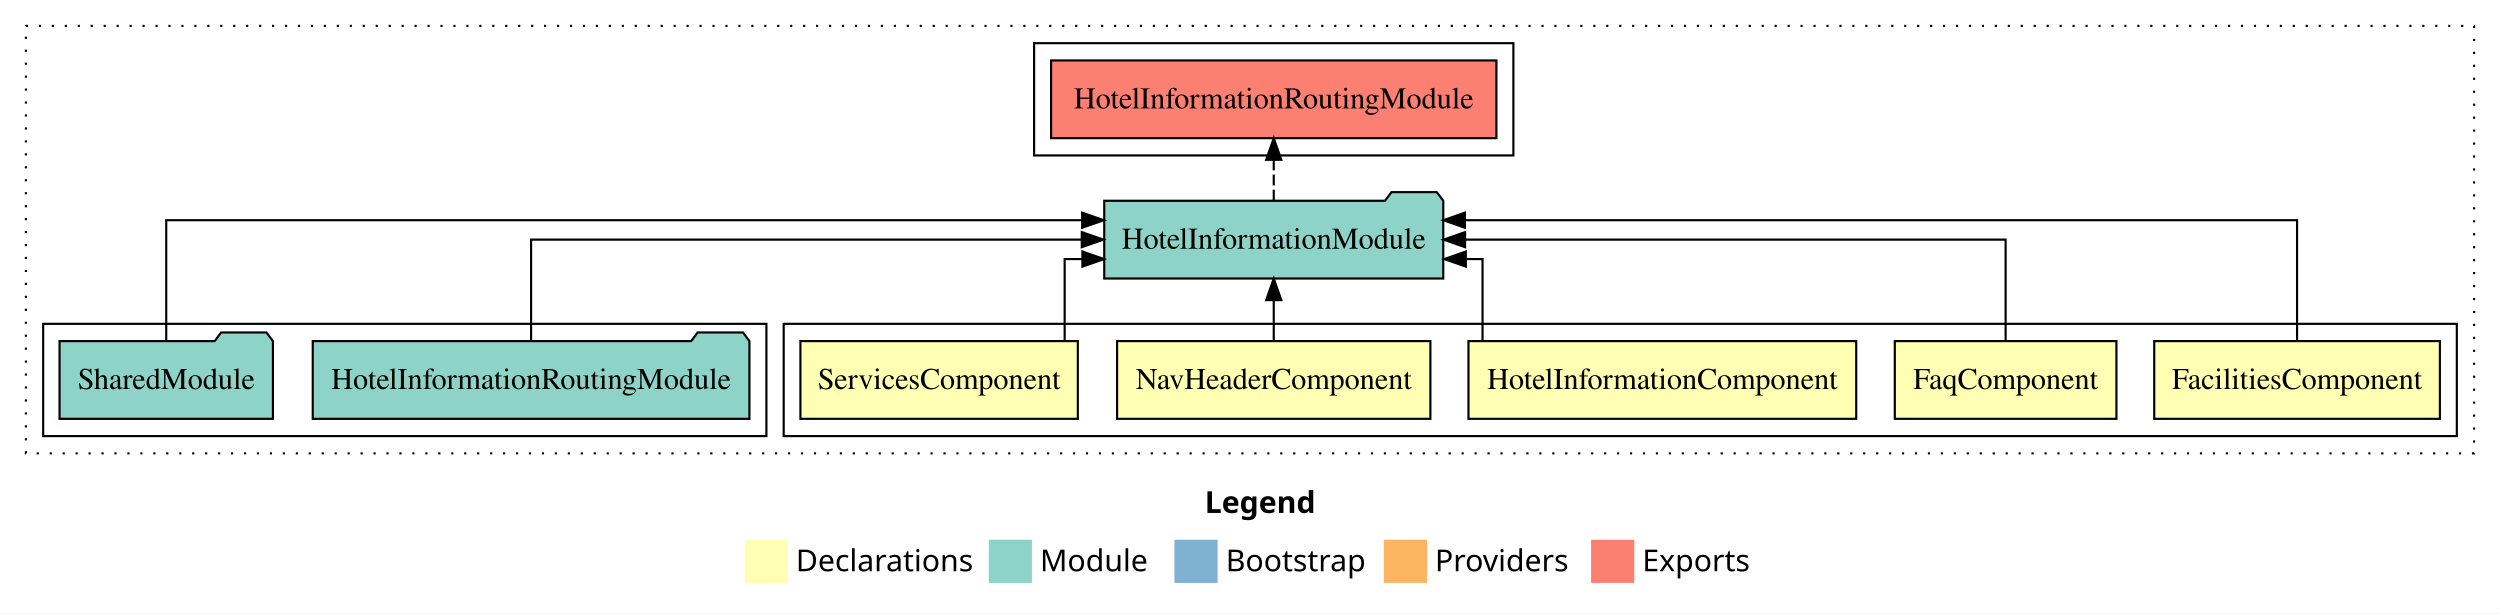
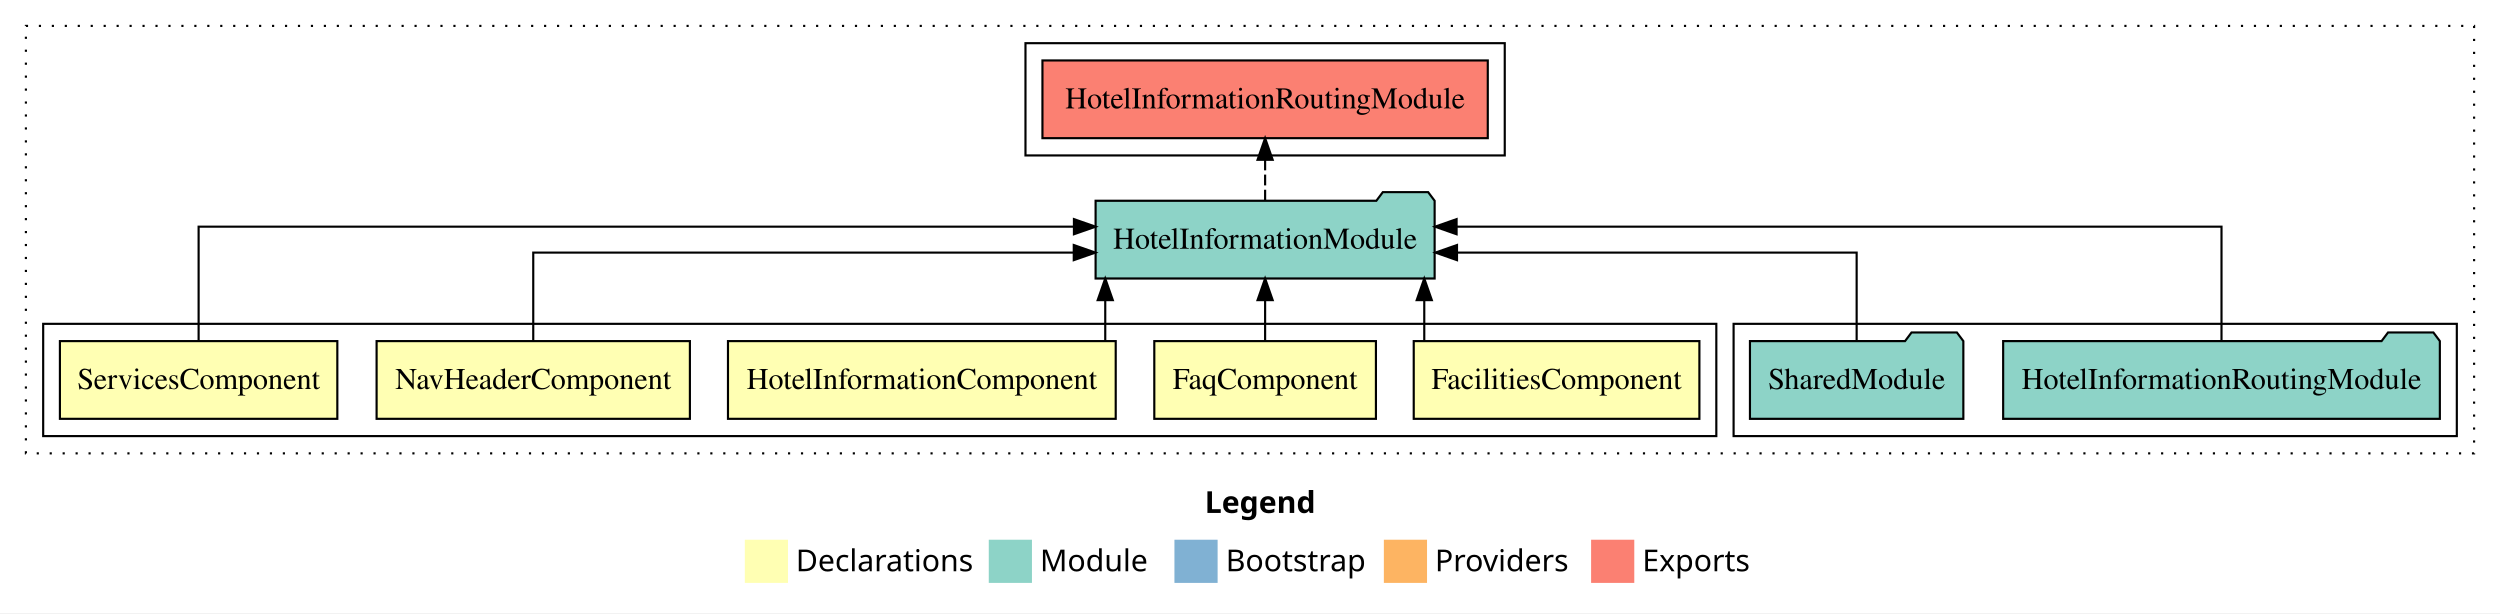
<svg xmlns="http://www.w3.org/2000/svg" width="1158pt" height="284pt" viewBox="0.00 0.00 1158.00 284.00">
  <g id="graph0" class="graph" transform="scale(1 1) rotate(0) translate(4 280)">
    <polygon fill="white" stroke="transparent" points="-4,4 -4,-280 1154,-280 1154,4 -4,4" />
    <text text-anchor="start" x="554.01" y="-42.4" font-family="sans-serif" font-weight="bold" font-size="14.00">Legend</text>
    <polygon fill="#ffffb3" stroke="transparent" points="341,-10 341,-30 361,-30 361,-10 341,-10" />
    <text text-anchor="start" x="364.63" y="-15.4" font-family="sans-serif" font-size="14.00">  Declarations</text>
    <polygon fill="#8dd3c7" stroke="transparent" points="454,-10 454,-30 474,-30 474,-10 454,-10" />
    <text text-anchor="start" x="477.73" y="-15.4" font-family="sans-serif" font-size="14.00">  Module</text>
    <polygon fill="#80b1d3" stroke="transparent" points="540,-10 540,-30 560,-30 560,-10 540,-10" />
    <text text-anchor="start" x="563.78" y="-15.4" font-family="sans-serif" font-size="14.00">  Bootstrap</text>
    <polygon fill="#fdb462" stroke="transparent" points="637,-10 637,-30 657,-30 657,-10 637,-10" />
    <text text-anchor="start" x="660.67" y="-15.4" font-family="sans-serif" font-size="14.00">  Providers</text>
    <polygon fill="#fb8072" stroke="transparent" points="733,-10 733,-30 753,-30 753,-10 733,-10" />
    <text text-anchor="start" x="756.73" y="-15.4" font-family="sans-serif" font-size="14.00">  Exports</text>
    <g id="clust1" class="cluster">
      <polygon fill="none" stroke="black" stroke-dasharray="1,5" points="8,-70 8,-268 1142,-268 1142,-70 8,-70" />
    </g>
-     <g id="clust2" class="cluster">
-       <polygon fill="none" stroke="black" points="359,-78 359,-130 1134,-130 1134,-78 359,-78" />
+     <g id="clust8" class="cluster">
+       <polygon fill="none" stroke="black" points="799,-78 799,-130 1134,-130 1134,-78 799,-78" />
    </g>
    <g id="clust9" class="cluster">
-       <polygon fill="none" stroke="black" points="475,-208 475,-260 697,-260 697,-208 475,-208" />
+       <polygon fill="none" stroke="black" points="471,-208 471,-260 693,-260 693,-208 471,-208" />
    </g>
-     <g id="clust8" class="cluster">
-       <polygon fill="none" stroke="black" points="16,-78 16,-130 351,-130 351,-78 16,-78" />
+     <g id="clust2" class="cluster">
+       <polygon fill="none" stroke="black" points="16,-78 16,-130 791,-130 791,-78 16,-78" />
    </g>
    <g id="node1" class="node">
-       <polygon fill="#ffffb3" stroke="black" points="1126.16,-122 993.84,-122 993.84,-86 1126.16,-86 1126.16,-122" />
-       <text text-anchor="middle" x="1060" y="-99.8" font-family="Times,serif" font-size="14.00">FacilitiesComponent</text>
+       <polygon fill="#ffffb3" stroke="black" points="783.16,-122 650.84,-122 650.84,-86 783.16,-86 783.16,-122" />
+       <text text-anchor="middle" x="717" y="-99.8" font-family="Times,serif" font-size="14.00">FacilitiesComponent</text>
    </g>
    <g id="node6" class="node">
-       <polygon fill="#8dd3c7" stroke="black" points="664.52,-187 661.52,-191 640.52,-191 637.52,-187 507.48,-187 507.48,-151 664.52,-151 664.52,-187" />
-       <text text-anchor="middle" x="586" y="-164.8" font-family="Times,serif" font-size="14.00">HotelInformationModule</text>
+       <polygon fill="#8dd3c7" stroke="black" points="660.52,-187 657.52,-191 636.52,-191 633.52,-187 503.48,-187 503.48,-151 660.52,-151 660.52,-187" />
+       <text text-anchor="middle" x="582" y="-164.8" font-family="Times,serif" font-size="14.00">HotelInformationModule</text>
    </g>
    <g id="edge1" class="edge">
-       <path fill="none" stroke="black" d="M1060,-122.29C1060,-144.21 1060,-178 1060,-178 1060,-178 674.54,-178 674.54,-178" />
-       <polygon fill="black" stroke="black" points="674.54,-174.5 664.54,-178 674.54,-181.5 674.54,-174.5" />
+       <path fill="none" stroke="black" d="M655.72,-122.11C655.72,-122.11 655.72,-140.99 655.72,-140.99" />
+       <polygon fill="black" stroke="black" points="652.22,-140.99 655.72,-150.99 659.22,-140.99 652.22,-140.99" />
    </g>
    <g id="node2" class="node">
-       <polygon fill="#ffffb3" stroke="black" points="976.33,-122 873.67,-122 873.67,-86 976.33,-86 976.33,-122" />
-       <text text-anchor="middle" x="925" y="-99.8" font-family="Times,serif" font-size="14.00">FaqComponent</text>
+       <polygon fill="#ffffb3" stroke="black" points="633.33,-122 530.67,-122 530.67,-86 633.33,-86 633.33,-122" />
+       <text text-anchor="middle" x="582" y="-99.8" font-family="Times,serif" font-size="14.00">FaqComponent</text>
    </g>
    <g id="edge2" class="edge">
-       <path fill="none" stroke="black" d="M925,-122.11C925,-141.34 925,-169 925,-169 925,-169 674.63,-169 674.63,-169" />
-       <polygon fill="black" stroke="black" points="674.63,-165.5 664.63,-169 674.63,-172.5 674.63,-165.5" />
+       <path fill="none" stroke="black" d="M582,-122.11C582,-122.11 582,-140.99 582,-140.99" />
+       <polygon fill="black" stroke="black" points="578.5,-140.99 582,-150.99 585.5,-140.99 578.5,-140.99" />
    </g>
    <g id="node3" class="node">
-       <polygon fill="#ffffb3" stroke="black" points="855.8,-122 676.2,-122 676.2,-86 855.8,-86 855.8,-122" />
-       <text text-anchor="middle" x="766" y="-99.8" font-family="Times,serif" font-size="14.00">HotelInformationComponent</text>
+       <polygon fill="#ffffb3" stroke="black" points="512.8,-122 333.2,-122 333.2,-86 512.8,-86 512.8,-122" />
+       <text text-anchor="middle" x="423" y="-99.8" font-family="Times,serif" font-size="14.00">HotelInformationComponent</text>
    </g>
    <g id="edge3" class="edge">
-       <path fill="none" stroke="black" d="M682.71,-122.03C682.71,-138.4 682.71,-160 682.71,-160 682.71,-160 674.97,-160 674.97,-160" />
-       <polygon fill="black" stroke="black" points="674.97,-156.5 664.97,-160 674.97,-163.5 674.97,-156.5" />
+       <path fill="none" stroke="black" d="M507.95,-122.11C507.95,-122.11 507.95,-140.99 507.95,-140.99" />
+       <polygon fill="black" stroke="black" points="504.45,-140.99 507.95,-150.99 511.45,-140.99 504.45,-140.99" />
    </g>
    <g id="node4" class="node">
-       <polygon fill="#ffffb3" stroke="black" points="658.56,-122 513.44,-122 513.44,-86 658.56,-86 658.56,-122" />
-       <text text-anchor="middle" x="586" y="-99.8" font-family="Times,serif" font-size="14.00">NavHeaderComponent</text>
+       <polygon fill="#ffffb3" stroke="black" points="315.56,-122 170.44,-122 170.44,-86 315.56,-86 315.56,-122" />
+       <text text-anchor="middle" x="243" y="-99.8" font-family="Times,serif" font-size="14.00">NavHeaderComponent</text>
    </g>
    <g id="edge4" class="edge">
-       <path fill="none" stroke="black" d="M586,-122.11C586,-122.11 586,-140.99 586,-140.99" />
-       <polygon fill="black" stroke="black" points="582.5,-140.99 586,-150.99 589.5,-140.99 582.5,-140.99" />
+       <path fill="none" stroke="black" d="M243,-122.02C243,-139.37 243,-163 243,-163 243,-163 493.37,-163 493.37,-163" />
+       <polygon fill="black" stroke="black" points="493.37,-166.5 503.37,-163 493.37,-159.5 493.37,-166.5" />
    </g>
    <g id="node5" class="node">
-       <polygon fill="#ffffb3" stroke="black" points="495.25,-122 366.75,-122 366.75,-86 495.25,-86 495.25,-122" />
-       <text text-anchor="middle" x="431" y="-99.8" font-family="Times,serif" font-size="14.00">ServicesComponent</text>
+       <polygon fill="#ffffb3" stroke="black" points="152.25,-122 23.75,-122 23.75,-86 152.25,-86 152.25,-122" />
+       <text text-anchor="middle" x="88" y="-99.8" font-family="Times,serif" font-size="14.00">ServicesComponent</text>
    </g>
    <g id="edge5" class="edge">
-       <path fill="none" stroke="black" d="M489.15,-122.03C489.15,-138.4 489.15,-160 489.15,-160 489.15,-160 497.37,-160 497.37,-160" />
-       <polygon fill="black" stroke="black" points="497.37,-163.5 507.37,-160 497.37,-156.5 497.37,-163.5" />
+       <path fill="none" stroke="black" d="M88,-122.28C88,-143.32 88,-175 88,-175 88,-175 493.45,-175 493.45,-175" />
+       <polygon fill="black" stroke="black" points="493.45,-178.5 503.45,-175 493.45,-171.5 493.45,-178.5" />
    </g>
    <g id="node9" class="node">
-       <polygon fill="#fb8072" stroke="black" points="689.14,-252 482.86,-252 482.86,-216 689.14,-216 689.14,-252" />
-       <text text-anchor="middle" x="586" y="-229.8" font-family="Times,serif" font-size="14.00">HotelInformationRoutingModule </text>
+       <polygon fill="#fb8072" stroke="black" points="685.14,-252 478.86,-252 478.86,-216 685.14,-216 685.14,-252" />
+       <text text-anchor="middle" x="582" y="-229.8" font-family="Times,serif" font-size="14.00">HotelInformationRoutingModule </text>
    </g>
    <g id="edge8" class="edge">
-       <path fill="none" stroke="black" stroke-dasharray="5,2" d="M586,-187.11C586,-187.11 586,-205.99 586,-205.99" />
-       <polygon fill="black" stroke="black" points="582.5,-205.99 586,-215.99 589.5,-205.99 582.5,-205.99" />
+       <path fill="none" stroke="black" stroke-dasharray="5,2" d="M582,-187.11C582,-187.11 582,-205.99 582,-205.99" />
+       <polygon fill="black" stroke="black" points="578.5,-205.99 582,-215.99 585.5,-205.99 578.5,-205.99" />
    </g>
    <g id="node7" class="node">
-       <polygon fill="#8dd3c7" stroke="black" points="343.14,-122 340.14,-126 319.14,-126 316.14,-122 140.86,-122 140.86,-86 343.14,-86 343.14,-122" />
-       <text text-anchor="middle" x="242" y="-99.8" font-family="Times,serif" font-size="14.00">HotelInformationRoutingModule</text>
+       <polygon fill="#8dd3c7" stroke="black" points="1126.14,-122 1123.14,-126 1102.14,-126 1099.14,-122 923.86,-122 923.86,-86 1126.14,-86 1126.14,-122" />
+       <text text-anchor="middle" x="1025" y="-99.8" font-family="Times,serif" font-size="14.00">HotelInformationRoutingModule</text>
    </g>
    <g id="edge6" class="edge">
-       <path fill="none" stroke="black" d="M242,-122.11C242,-141.34 242,-169 242,-169 242,-169 497.08,-169 497.08,-169" />
-       <polygon fill="black" stroke="black" points="497.08,-172.5 507.08,-169 497.08,-165.5 497.08,-172.5" />
+       <path fill="none" stroke="black" d="M1025,-122.28C1025,-143.32 1025,-175 1025,-175 1025,-175 670.69,-175 670.69,-175" />
+       <polygon fill="black" stroke="black" points="670.69,-171.5 660.69,-175 670.69,-178.5 670.69,-171.5" />
    </g>
    <g id="node8" class="node">
-       <polygon fill="#8dd3c7" stroke="black" points="122.42,-122 119.42,-126 98.42,-126 95.42,-122 23.58,-122 23.58,-86 122.42,-86 122.42,-122" />
-       <text text-anchor="middle" x="73" y="-99.8" font-family="Times,serif" font-size="14.00">SharedModule</text>
+       <polygon fill="#8dd3c7" stroke="black" points="905.42,-122 902.42,-126 881.42,-126 878.42,-122 806.58,-122 806.58,-86 905.42,-86 905.42,-122" />
+       <text text-anchor="middle" x="856" y="-99.8" font-family="Times,serif" font-size="14.00">SharedModule</text>
    </g>
    <g id="edge7" class="edge">
-       <path fill="none" stroke="black" d="M73,-122.29C73,-144.21 73,-178 73,-178 73,-178 497.25,-178 497.25,-178" />
-       <polygon fill="black" stroke="black" points="497.25,-181.5 507.25,-178 497.25,-174.5 497.25,-181.5" />
+       <path fill="none" stroke="black" d="M856,-122.02C856,-139.37 856,-163 856,-163 856,-163 670.88,-163 670.88,-163" />
+       <polygon fill="black" stroke="black" points="670.88,-159.5 660.88,-163 670.88,-166.5 670.88,-159.5" />
    </g>
  </g>
</svg>
